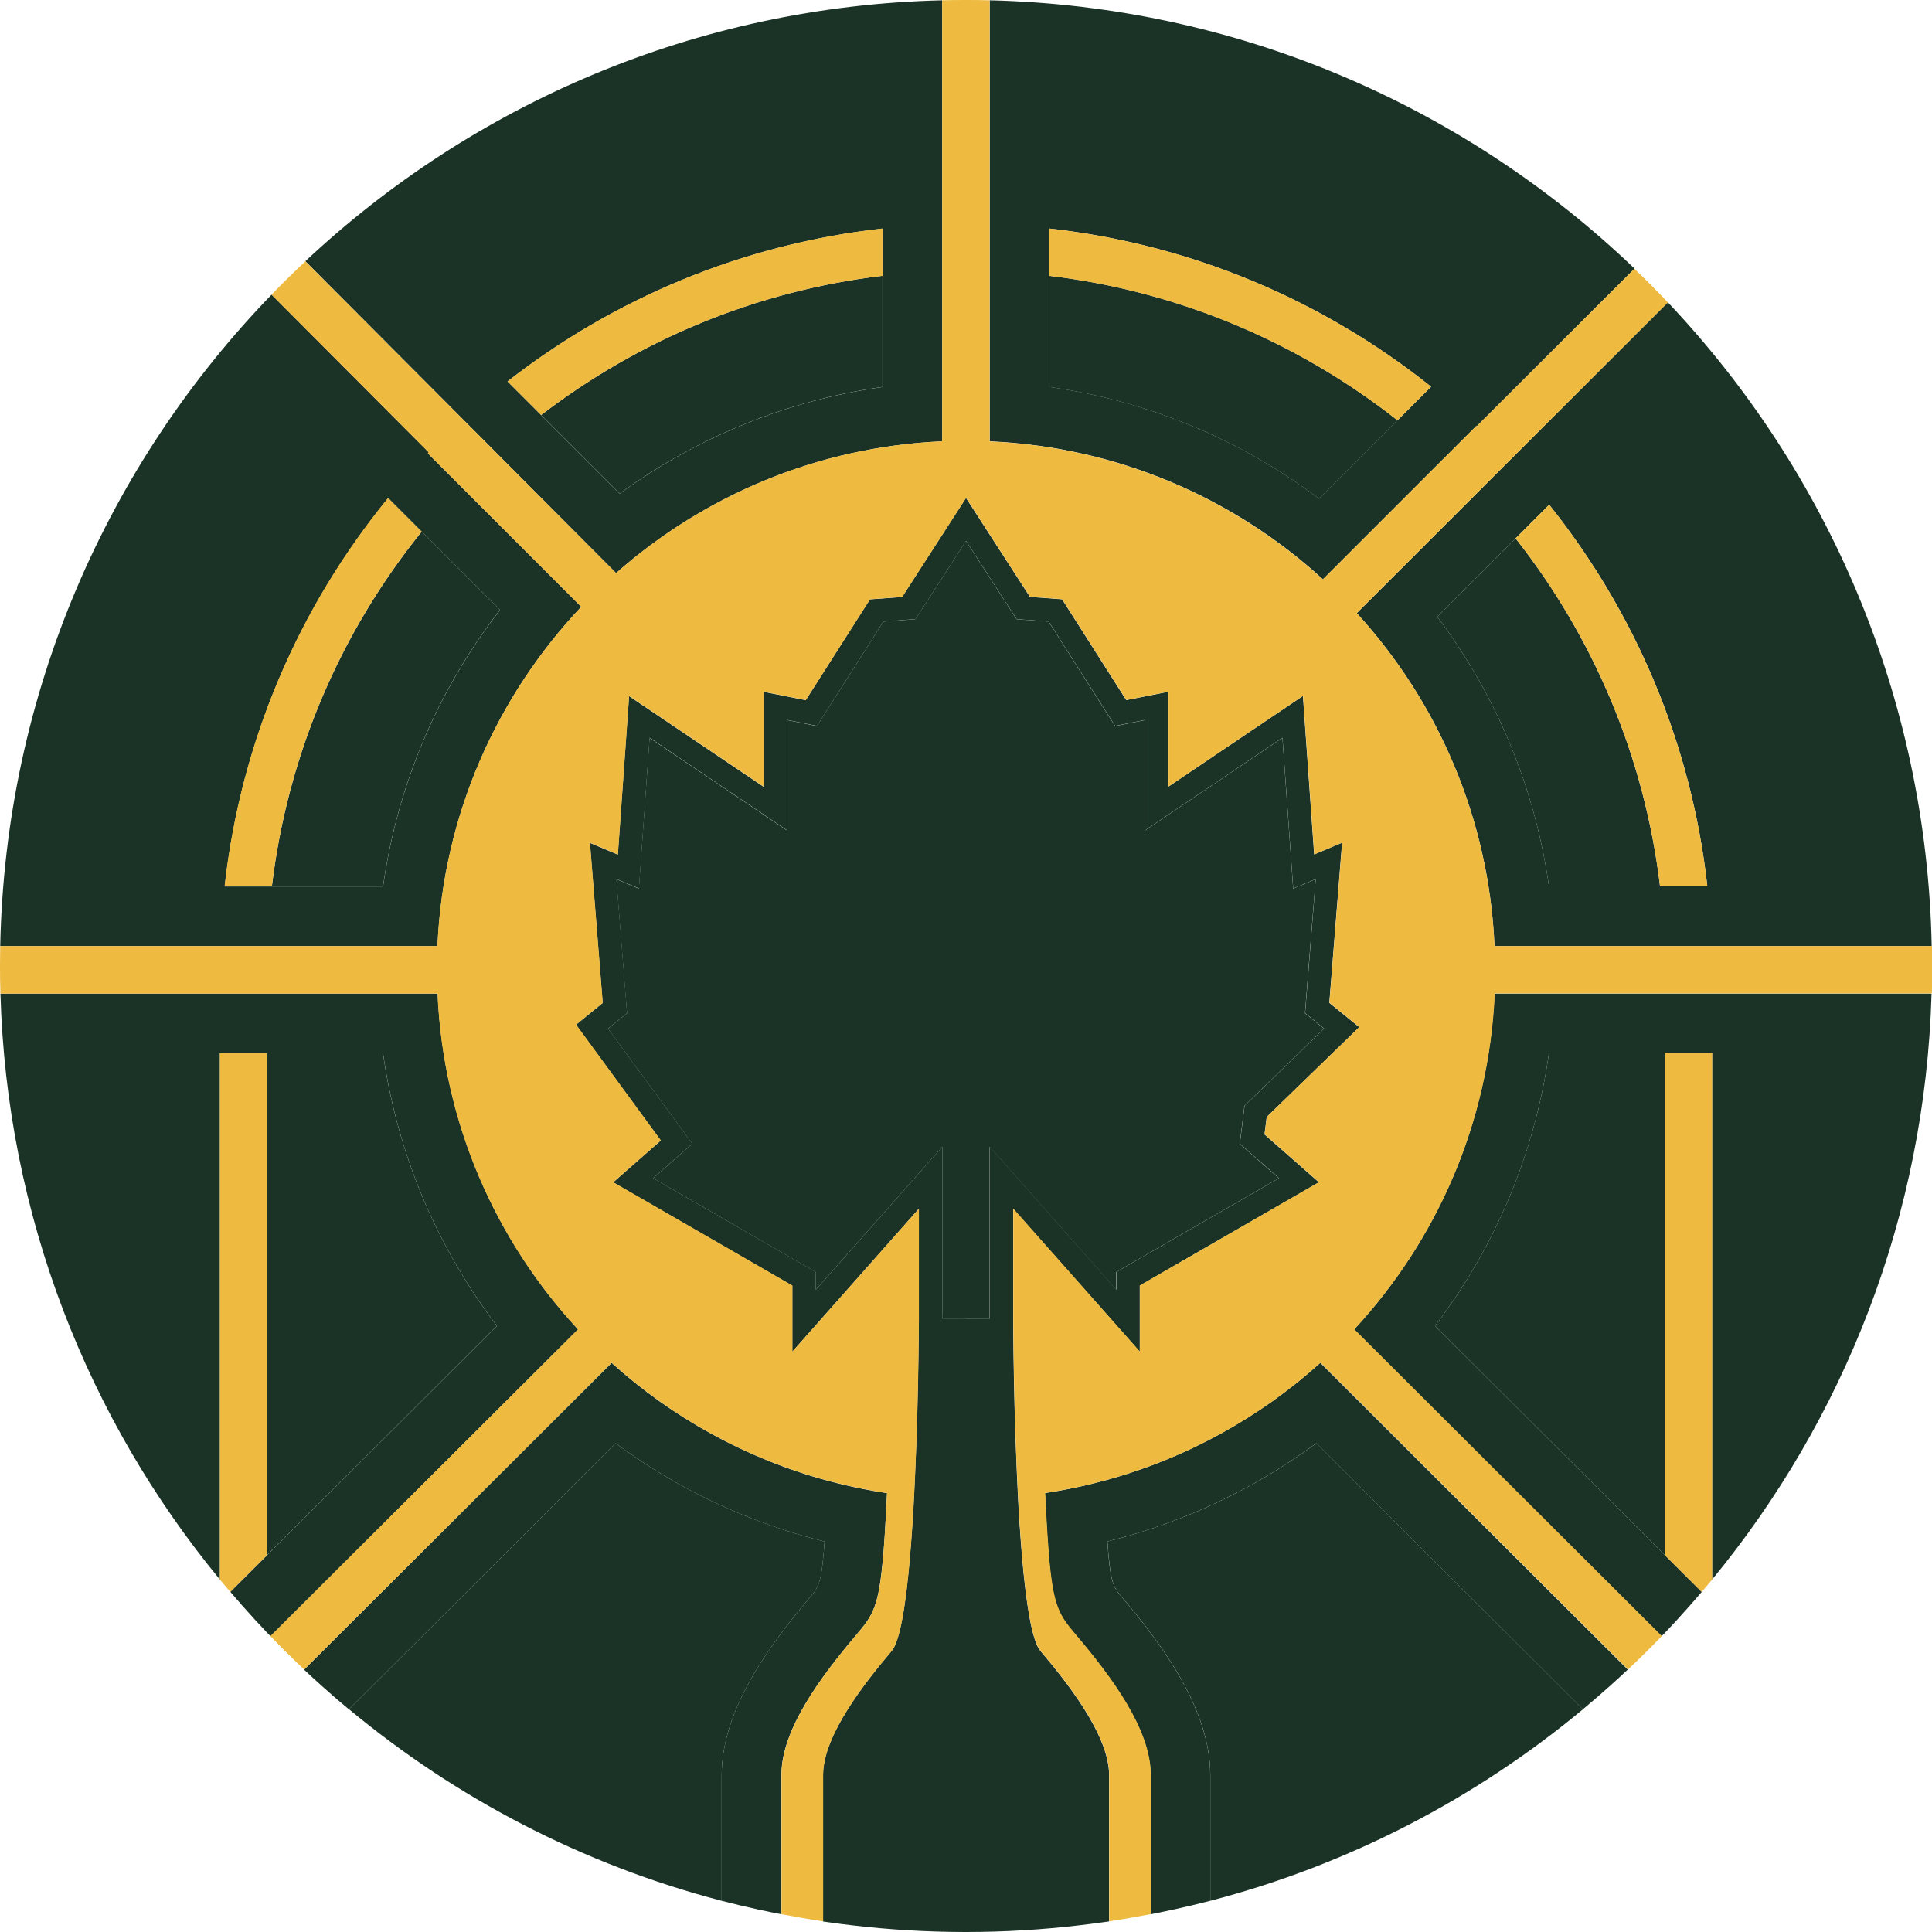
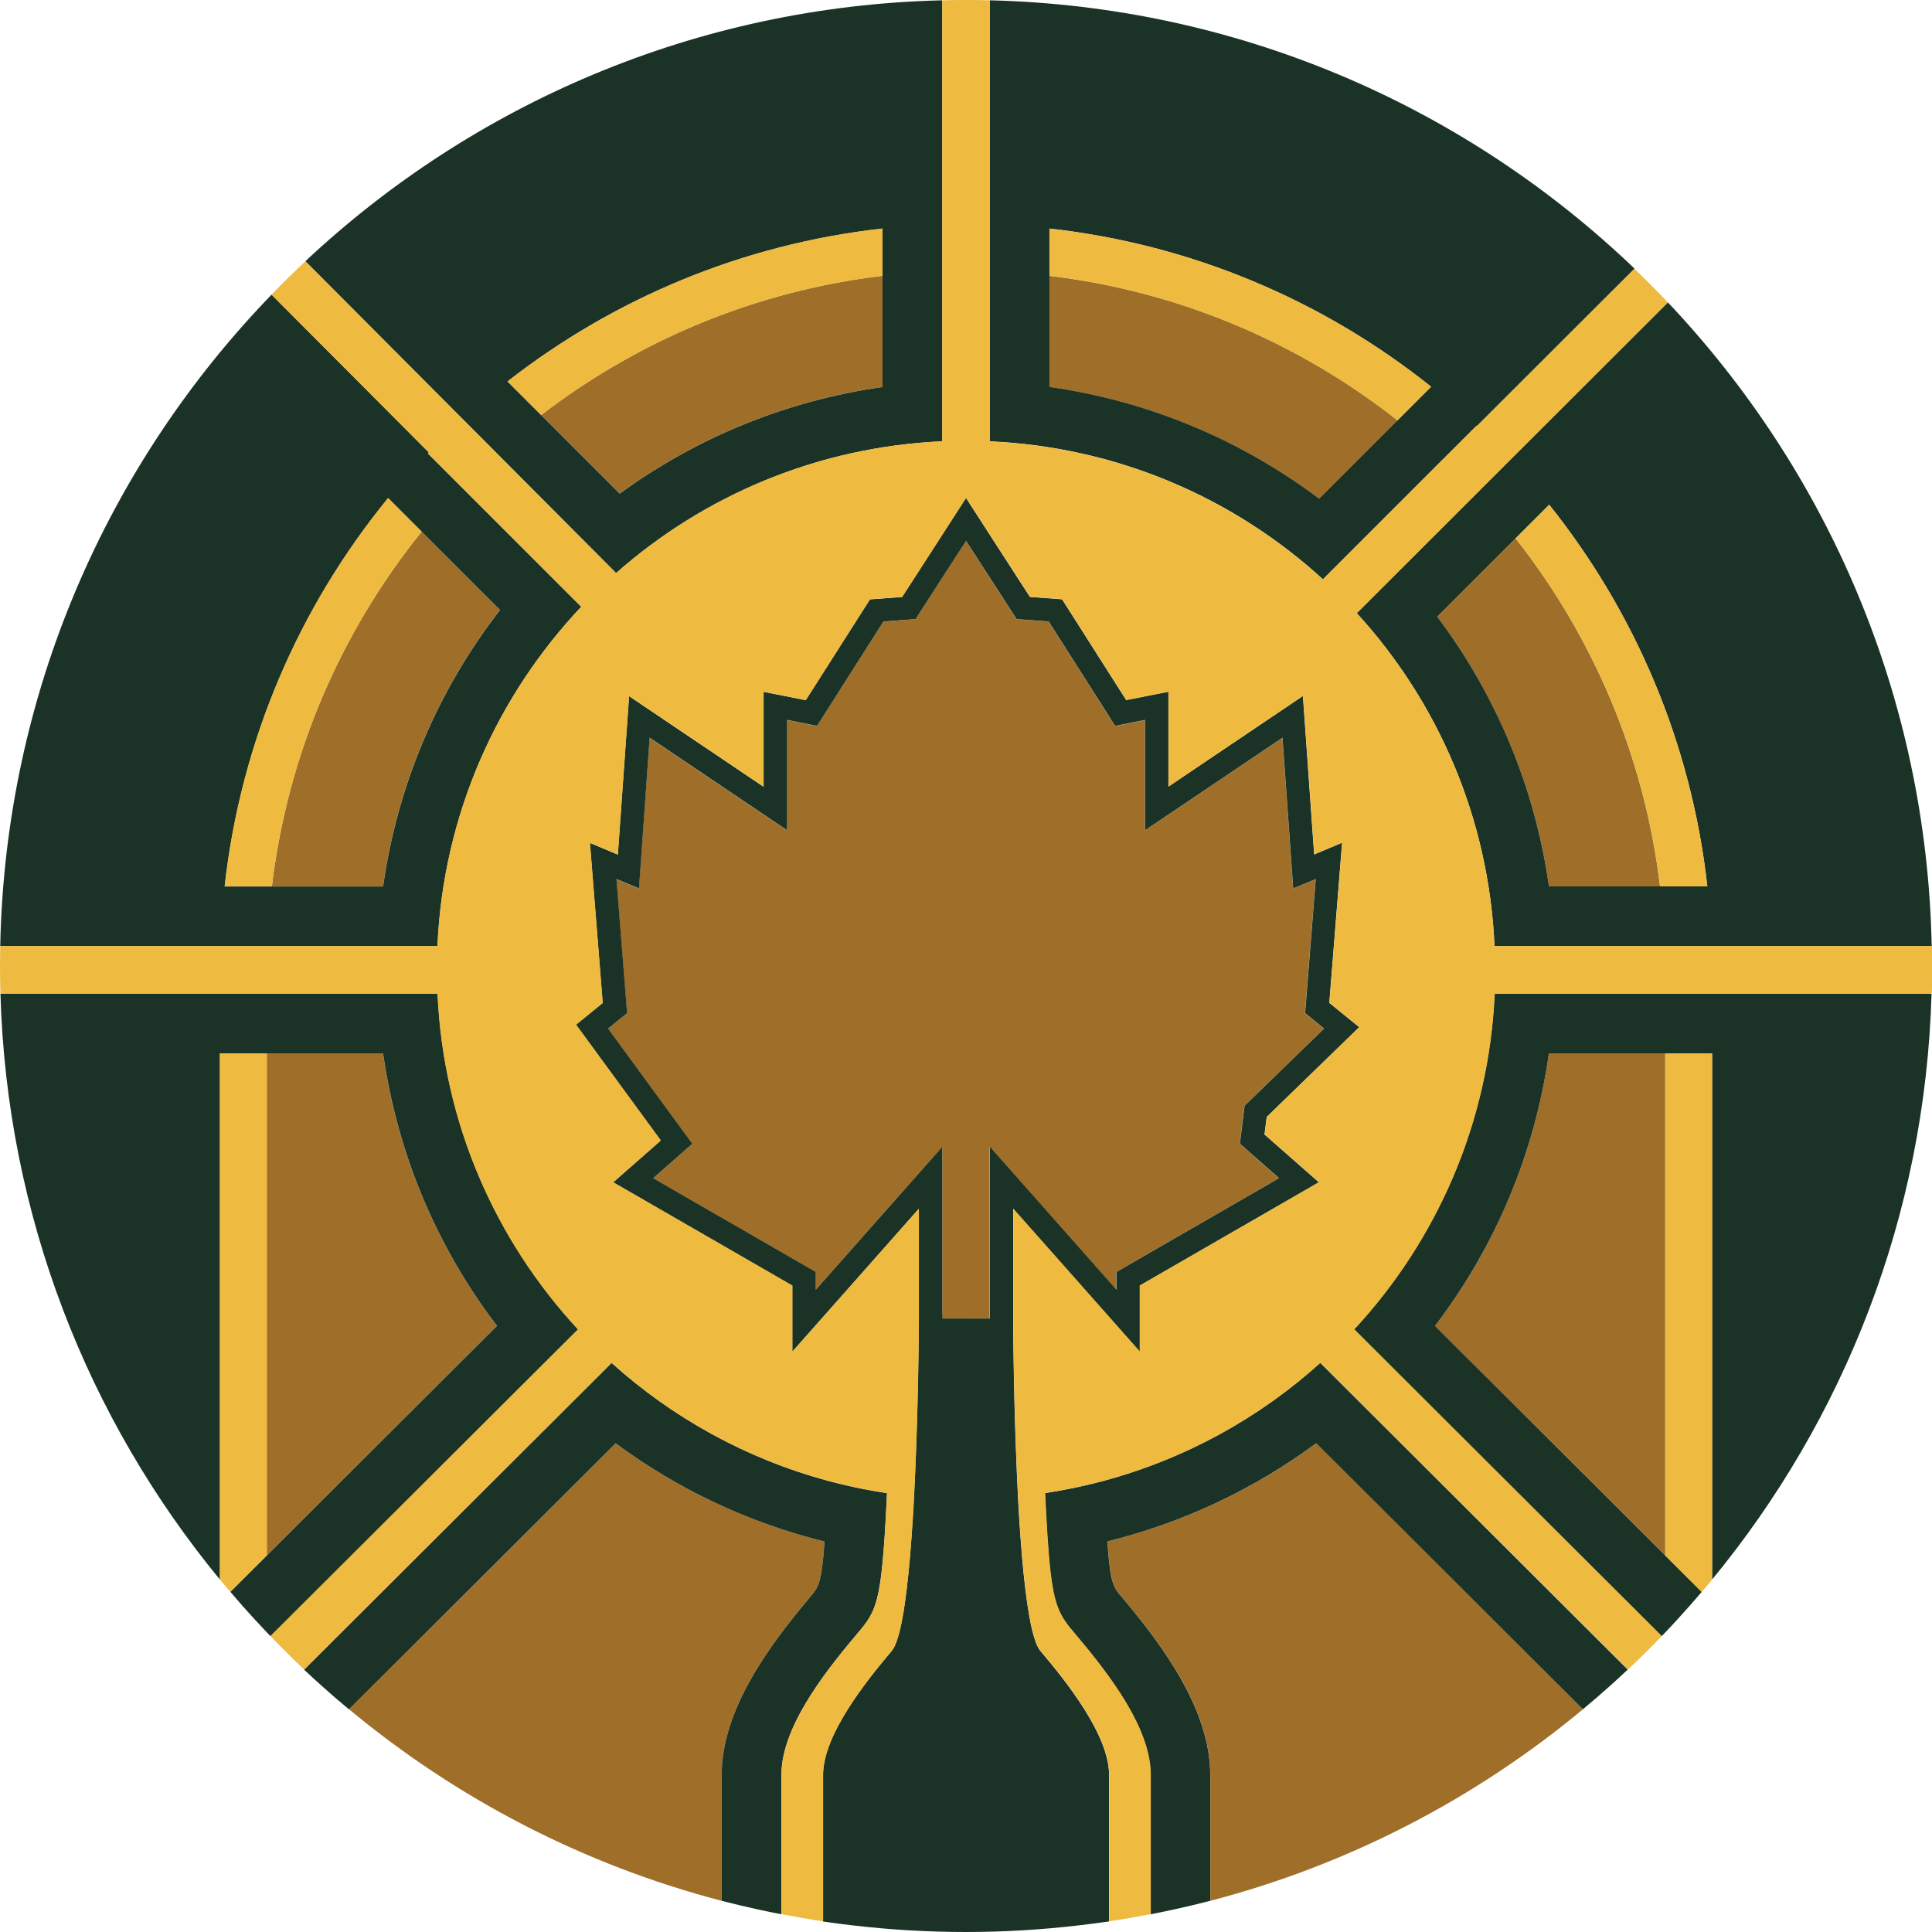
<svg xmlns="http://www.w3.org/2000/svg" width="261.44" height="261.44" id="Green_Is_Golden_icon_-_church_logo" data-name="Green Is Golden / icon - church logo" viewBox="0 0 261.44 261.44">
  <defs>
    <style>
      .cls-1 {
-         fill: #1B3326;
+         fill: #9F6E29;
      }

      .cls-2 {
        fill: #eeba3f;
      }

      .cls-3 {
        fill: #1B3326;
      }
    </style>
  </defs>
  <g>
    <path class="cls-1" d="M149.86,208.59c.4,5.68.81,6.16,1.96,7.53,5.57,6.58,11.96,15.26,11.96,24.07v17.03c18.79-4.9,35.93-13.87,50.43-25.92l-36.09-36c-8.47,6.27-18.1,10.77-28.26,13.29Z" />
    <path class="cls-1" d="M47.22,231.29c14.5,12.05,31.64,21.03,50.44,25.93v-17.03c0-8.8,6.39-17.48,11.96-24.06,1.16-1.37,1.57-1.86,1.96-7.53-10.17-2.52-19.8-7.02-28.27-13.29l-36.09,36Z" />
    <path class="cls-1" d="M189.11,56.88c-13.3-10.47-29.46-17.45-47.1-19.55v15.04c13.29,1.89,25.76,7.05,36.5,15.12l10.6-10.6Z" />
    <path class="cls-1" d="M119.42,52.36v-15.04c-17.24,2.06-33.07,8.77-46.19,18.84l10.63,10.63c10.53-7.67,22.68-12.6,35.56-14.43Z" />
    <path class="cls-1" d="M51.83,142.54h-15.73v67.94l31.14-31.06c-8.23-10.83-13.5-23.42-15.41-36.88Z" />
    <path class="cls-1" d="M224.64,119.95c-2.11-17.64-9.09-33.8-19.55-47.1l-10.6,10.6c8.07,10.74,13.23,23.21,15.12,36.5h15.04Z" />
    <path class="cls-1" d="M209.6,142.54c-1.91,13.45-7.17,26.05-15.41,36.88l31.15,31.07v-67.95h-15.74Z" />
    <path class="cls-1" d="M67.65,82.53l-10.59-10.59c-10.87,13.47-18.11,29.96-20.27,48.01h15.04c1.94-13.69,7.35-26.48,15.82-37.42Z" />
    <polygon class="cls-1" points="151.05 172.13 160.74 166.54 166.5 163.22 173.06 159.44 167.76 154.78 168.4 149.64 179.16 139.2 176.59 137.11 176.8 134.46 177.31 128.03 178.04 118.96 174.99 120.25 173.54 99.85 154.94 112.38 154.94 111.57 154.94 102.48 154.94 97.44 150.89 98.25 141.9 84.11 137.56 83.79 133.93 78.17 130.72 73.19 127.51 78.17 123.87 83.79 119.54 84.11 110.54 98.25 106.5 97.44 106.5 100.86 106.5 109.95 106.5 112.38 87.9 99.85 86.45 120.25 83.4 118.96 84.12 128.03 84.63 134.46 84.85 137.11 82.28 139.2 93.68 154.78 88.38 159.44 94.93 163.21 100.69 166.54 110.38 172.13 110.38 174.54 127.51 155.2 127.51 172.86 127.51 177.77 127.51 178.41 130.66 178.42 130.68 178.42 130.76 178.42 130.76 178.42 133.93 178.44 133.93 177.77 133.93 172.86 133.93 155.2 151.05 174.54 151.05 172.13" />
  </g>
  <g>
    <path class="cls-3" d="M29.84,128.03h29.36c.78-17.76,8.04-33.83,19.46-45.92l-16.24-16.24-4.52-4.52s.09-.09.13-.13l-21.28-21.35C14.58,62.78.72,93.79.03,128.03h29.8ZM52.52,67.4l4.55,4.55,10.59,10.59c-8.47,10.94-13.88,23.73-15.82,37.42h-21.43c2.21-19.82,10.14-37.9,22.12-52.55Z" />
    <path class="cls-3" d="M231.68,134.46h-29.44c-.77,17.52-7.85,33.41-19.01,45.45l41.61,41.51c.16-.17.33-.34.5-.51.57-.59,1.12-1.2,1.68-1.8,1.11-1.21,2.19-2.44,3.26-3.69l-4.94-4.93-31.15-31.07c8.24-10.83,13.5-23.43,15.41-36.88h22.08v71.21c17.85-21.68,28.85-49.22,29.7-79.29h-29.7Z" />
    <path class="cls-3" d="M119.55,210.13c.11-1.39.22-3.01.32-4.91.05-.98.11-2.03.16-3.16-1.06-.16-2.1-.35-3.15-.55-1.64-.32-3.26-.7-4.86-1.13-11.03-2.98-21.02-8.52-29.26-15.95l-41.61,41.51c.77.73,1.55,1.44,2.34,2.15,1.22,1.1,2.46,2.17,3.73,3.22l36.09-36c8.47,6.27,18.1,10.78,28.27,13.29-.4,5.68-.81,6.17-1.96,7.53-5.57,6.58-11.96,15.26-11.96,24.06v17.03c1.62.42,3.26.81,4.91,1.17,1.05.23,2.11.45,3.17.65v-18.86c0-6.18,5.37-13.31,10.04-18.84,2.33-2.75,3.16-3.74,3.76-11.22Z" />
    <path class="cls-3" d="M149.41,200.37c-1.6.43-3.22.81-4.86,1.13-1.04.2-2.09.39-3.15.55.06,1.13.11,2.19.16,3.16.11,1.9.21,3.51.32,4.91.6,7.47,1.43,8.46,3.77,11.22,4.67,5.53,10.04,12.66,10.04,18.84v18.86c1.06-.21,2.12-.42,3.17-.65,1.65-.36,3.29-.75,4.91-1.17v-17.03c0-8.8-6.39-17.48-11.96-24.07-1.16-1.37-1.57-1.86-1.96-7.53,10.16-2.52,19.79-7.02,28.26-13.29l36.09,36c1.26-1.05,2.5-2.12,3.73-3.22.79-.71,1.57-1.42,2.34-2.15l-41.61-41.51c-8.24,7.44-18.22,12.97-29.25,15.95Z" />
    <path class="cls-3" d="M59.19,134.46H.06c.85,30.08,11.85,57.61,29.7,79.29v-71.21h22.08c1.91,13.45,7.17,26.05,15.41,36.88l-31.14,31.06-4.94,4.93c1.06,1.25,2.15,2.48,3.26,3.69.56.61,1.12,1.21,1.69,1.81.16.17.33.33.49.5l41.62-41.51c-11.16-12.04-18.23-27.92-19.01-45.44Z" />
    <path class="cls-3" d="M195.27,62.15l4.52-4.52s.03.03.05.04l21.35-21.32C198.41,14.53,167.77.86,133.93.04v59.68c17.35.77,33.1,7.7,45.09,18.67l16.24-16.24ZM193.66,52.33l-4.55,4.55-10.6,10.6c-10.74-8.07-23.21-13.23-36.5-15.12v-21.43c19.41,2.16,37.15,9.83,51.65,21.4Z" />
    <path class="cls-3" d="M199.85,66.74l-16.25,16.23c10.96,11.99,17.88,27.73,18.64,45.06h59.16c-.68-33.72-14.12-64.3-35.7-87.11l-21.33,21.3-4.52,4.51ZM231.04,119.95h-21.43c-1.89-13.29-7.05-25.76-15.12-36.5l10.6-10.6,4.55-4.55c11.58,14.49,19.24,32.23,21.4,51.65Z" />
    <path class="cls-3" d="M67.12,61.24l16.25,16.31c11.87-10.48,27.24-17.08,44.13-17.83V.04c-33.31.8-63.53,14.07-86.18,35.31l21.29,21.36,4.51,4.52ZM119.42,30.93v21.44c-12.89,1.83-25.03,6.76-35.56,14.43l-10.63-10.63-4.55-4.55c14.32-11.18,31.73-18.57,50.74-20.69Z" />
    <path class="cls-3" d="M138.29,210.56c-.13-1.57-.25-3.21-.36-4.89-.07-1.04-.13-2.1-.18-3.16-.06-1.06-.11-2.12-.15-3.18-.07-1.67-.13-3.32-.19-4.92-.19-5.61-.26-10.61-.29-13.46-.02-1.56-.02-2.49-.02-2.49v-14.89l8.24,9.3,2.85,3.22,6.04,6.82v-8.94l8.84-5.1,5.76-3.32,9.64-5.56-7.36-6.47.3-2.37,12.52-12.15-4.05-3.29.1-1.24.51-6.42,1.12-14.01-3.78,1.59-1.52-21.45-12.15,8.19-6.05,4.08v-12.84l-5.71,1.13-8.68-13.64-4.35-.32-5.44-8.42-3-4.65-.21-.33-.21.33-3,4.65-5.44,8.43-4.35.32-8.69,13.64-5.71-1.13v12.84l-1.09-.73-17.11-11.53-1.52,21.45-3.78-1.59,1.12,14.01.51,6.42.1,1.24-3.61,2.94,11.47,15.67-6.44,5.66,9.64,5.56,5.76,3.32,8.84,5.1v8.94l6.03-6.81,2.86-3.23,8.23-9.3v14.83s0,.95-.02,2.55c-.03,2.87-.1,7.86-.29,13.46-.05,1.61-.11,3.25-.19,4.92-.05,1.06-.1,2.12-.15,3.18-.06,1.06-.12,2.12-.18,3.16-.11,1.68-.23,3.32-.36,4.89-.54,6.34-1.33,11.47-2.48,12.84-3.59,4.24-9.29,11.41-9.29,16.79v19.82c.24.04.48.07.72.1,1.05.15,2.11.29,3.17.41,5.07.6,10.23.91,15.46.91s10.39-.32,15.47-.92c1.06-.13,2.12-.26,3.17-.41.24-.03.48-.06.72-.1v-19.82c0-5.38-5.71-12.55-9.3-16.79-1.15-1.36-1.94-6.5-2.49-12.84ZM127.51,177.77v-22.58l-17.12,19.34v-2.41l-9.69-5.59-5.76-3.32-6.55-3.78,5.3-4.66-11.4-15.58,2.57-2.09-.21-2.66-.51-6.42-.72-9.07,3.05,1.28,1.44-20.4,18.6,12.53v-14.94l4.05.81,8.99-14.13,4.34-.32,3.63-5.62,3.21-4.97,3.21,4.97,3.63,5.62,4.34.32,8.99,14.13,4.05-.81v14.94l18.6-12.53,1.45,20.4,3.05-1.28-.72,9.07-.51,6.42-.21,2.66,2.57,2.09-10.76,10.44-.64,5.14,5.3,4.66-6.55,3.78-5.76,3.32-9.69,5.59v2.41l-17.12-19.34v23.24h-3.17s0-.01,0-.01h-.08s-.02,0-.02,0h-3.16v-.65Z" />
  </g>
  <g>
    <path class="cls-2" d="M119.42,37.32v-6.4c-19.01,2.12-36.42,9.52-50.74,20.69l4.55,4.55c13.13-10.07,28.95-16.78,46.19-18.84Z" />
    <path class="cls-2" d="M225.34,210.49l4.94,4.93c.47-.55.94-1.11,1.41-1.67v-71.21h-6.34v67.95Z" />
    <path class="cls-2" d="M205.09,72.85c10.47,13.3,17.45,29.46,19.55,47.1h6.4c-2.16-19.41-9.83-37.15-21.4-51.65l-4.55,4.55Z" />
    <path class="cls-2" d="M57.06,71.94l-4.55-4.55c-11.98,14.65-19.91,32.74-22.12,52.55h6.4c2.16-18.04,9.4-34.54,20.27-48.01Z" />
    <path class="cls-2" d="M29.76,213.75c.46.56.93,1.11,1.4,1.66l4.94-4.93v-67.94h-6.34v71.21Z" />
    <path class="cls-2" d="M193.66,52.33c-14.49-11.57-32.23-19.24-51.65-21.4v6.4c17.64,2.11,33.8,9.09,47.1,19.55l4.55-4.55Z" />
    <path class="cls-2" d="M261.4,128.03h-59.16c-.77-17.34-7.69-33.07-18.64-45.06l16.25-16.23,4.52-4.51,21.33-21.3c-1.47-1.56-2.98-3.08-4.53-4.56l-21.35,21.32s-.03-.03-.05-.04l-4.52,4.52-16.24,16.24c-12-10.97-27.74-17.91-45.09-18.67V.04c-1.07-.03-2.14-.04-3.21-.04s-2.14.01-3.21.04v59.68c-16.9.75-32.26,7.35-44.13,17.83l-16.25-16.31-4.51-4.52-21.29-21.36c-1.56,1.47-3.09,2.97-4.58,4.51l21.28,21.35s-.09.09-.13.13l4.52,4.52,16.24,16.24c-11.42,12.1-18.68,28.17-19.46,45.92H.03c-.02.89-.03,1.79-.03,2.68,0,1.25.02,2.5.06,3.74h59.14c.77,17.52,7.84,33.4,19.01,45.44l-41.62,41.51c.73.76,1.48,1.51,2.23,2.26.02.02.04.04.06.06.75.74,1.51,1.48,2.28,2.2l41.61-41.51c8.24,7.44,18.22,12.98,29.26,15.95,1.6.43,3.22.81,4.86,1.13,1.04.2,2.09.39,3.15.55-.06,1.13-.11,2.19-.16,3.16-.11,1.9-.21,3.51-.32,4.91-.6,7.48-1.43,8.46-3.76,11.22-4.68,5.53-10.04,12.66-10.04,18.84v18.86c1.86.36,3.74.69,5.63.97v-19.82c0-5.38,5.71-12.55,9.29-16.79,1.15-1.36,1.94-6.5,2.48-12.84.13-1.57.25-3.21.36-4.89.07-1.04.13-2.1.18-3.16.06-1.06.11-2.12.15-3.18.07-1.67.13-3.32.19-4.92.19-5.6.26-10.59.29-13.46.02-1.6.02-2.55.02-2.55v-14.83l-8.23,9.3-2.86,3.23-6.03,6.81v-8.94l-8.84-5.1-5.76-3.32-9.64-5.56,6.44-5.66-11.47-15.67,3.61-2.94-.1-1.24-.51-6.42-1.12-14.01,3.78,1.59,1.52-21.45,17.11,11.53,1.09.73v-12.84l5.71,1.13,8.69-13.64,4.35-.32,5.44-8.43,3-4.65.21-.33.21.33,3,4.65,5.44,8.42,4.35.32,8.68,13.64,5.71-1.13v12.84l6.05-4.08,12.15-8.19,1.52,21.45,3.78-1.59-1.12,14.01-.51,6.42-.1,1.24,4.05,3.29-12.52,12.15-.3,2.37,7.36,6.47-9.64,5.56-5.76,3.32-8.84,5.1v8.94l-6.04-6.82-2.85-3.22-8.24-9.3v14.89s0,.93.02,2.49c.03,2.85.1,7.85.29,13.46.05,1.61.11,3.25.19,4.92.05,1.06.1,2.12.15,3.18.06,1.06.12,2.12.18,3.16.11,1.68.23,3.32.36,4.89.54,6.34,1.33,11.47,2.49,12.84,3.59,4.24,9.3,11.41,9.3,16.79v19.82c1.89-.28,3.76-.61,5.63-.97v-18.86c0-6.18-5.37-13.32-10.04-18.84-2.33-2.76-3.16-3.74-3.77-11.22-.11-1.39-.22-3.01-.32-4.91-.05-.98-.11-2.03-.16-3.16,1.06-.16,2.11-.35,3.15-.55,1.64-.32,3.26-.7,4.86-1.13,11.03-2.98,21.01-8.51,29.25-15.95l41.61,41.51s0,0,0,0c.77-.72,1.53-1.46,2.28-2.2.02-.02.04-.04.06-.06.75-.74,1.5-1.5,2.23-2.26h0l-41.61-41.51c11.16-12.04,18.23-27.92,19.01-45.45h59.14c.03-1.24.06-2.49.06-3.74,0-.9-.02-1.79-.03-2.68Z" />
  </g>
</svg>
